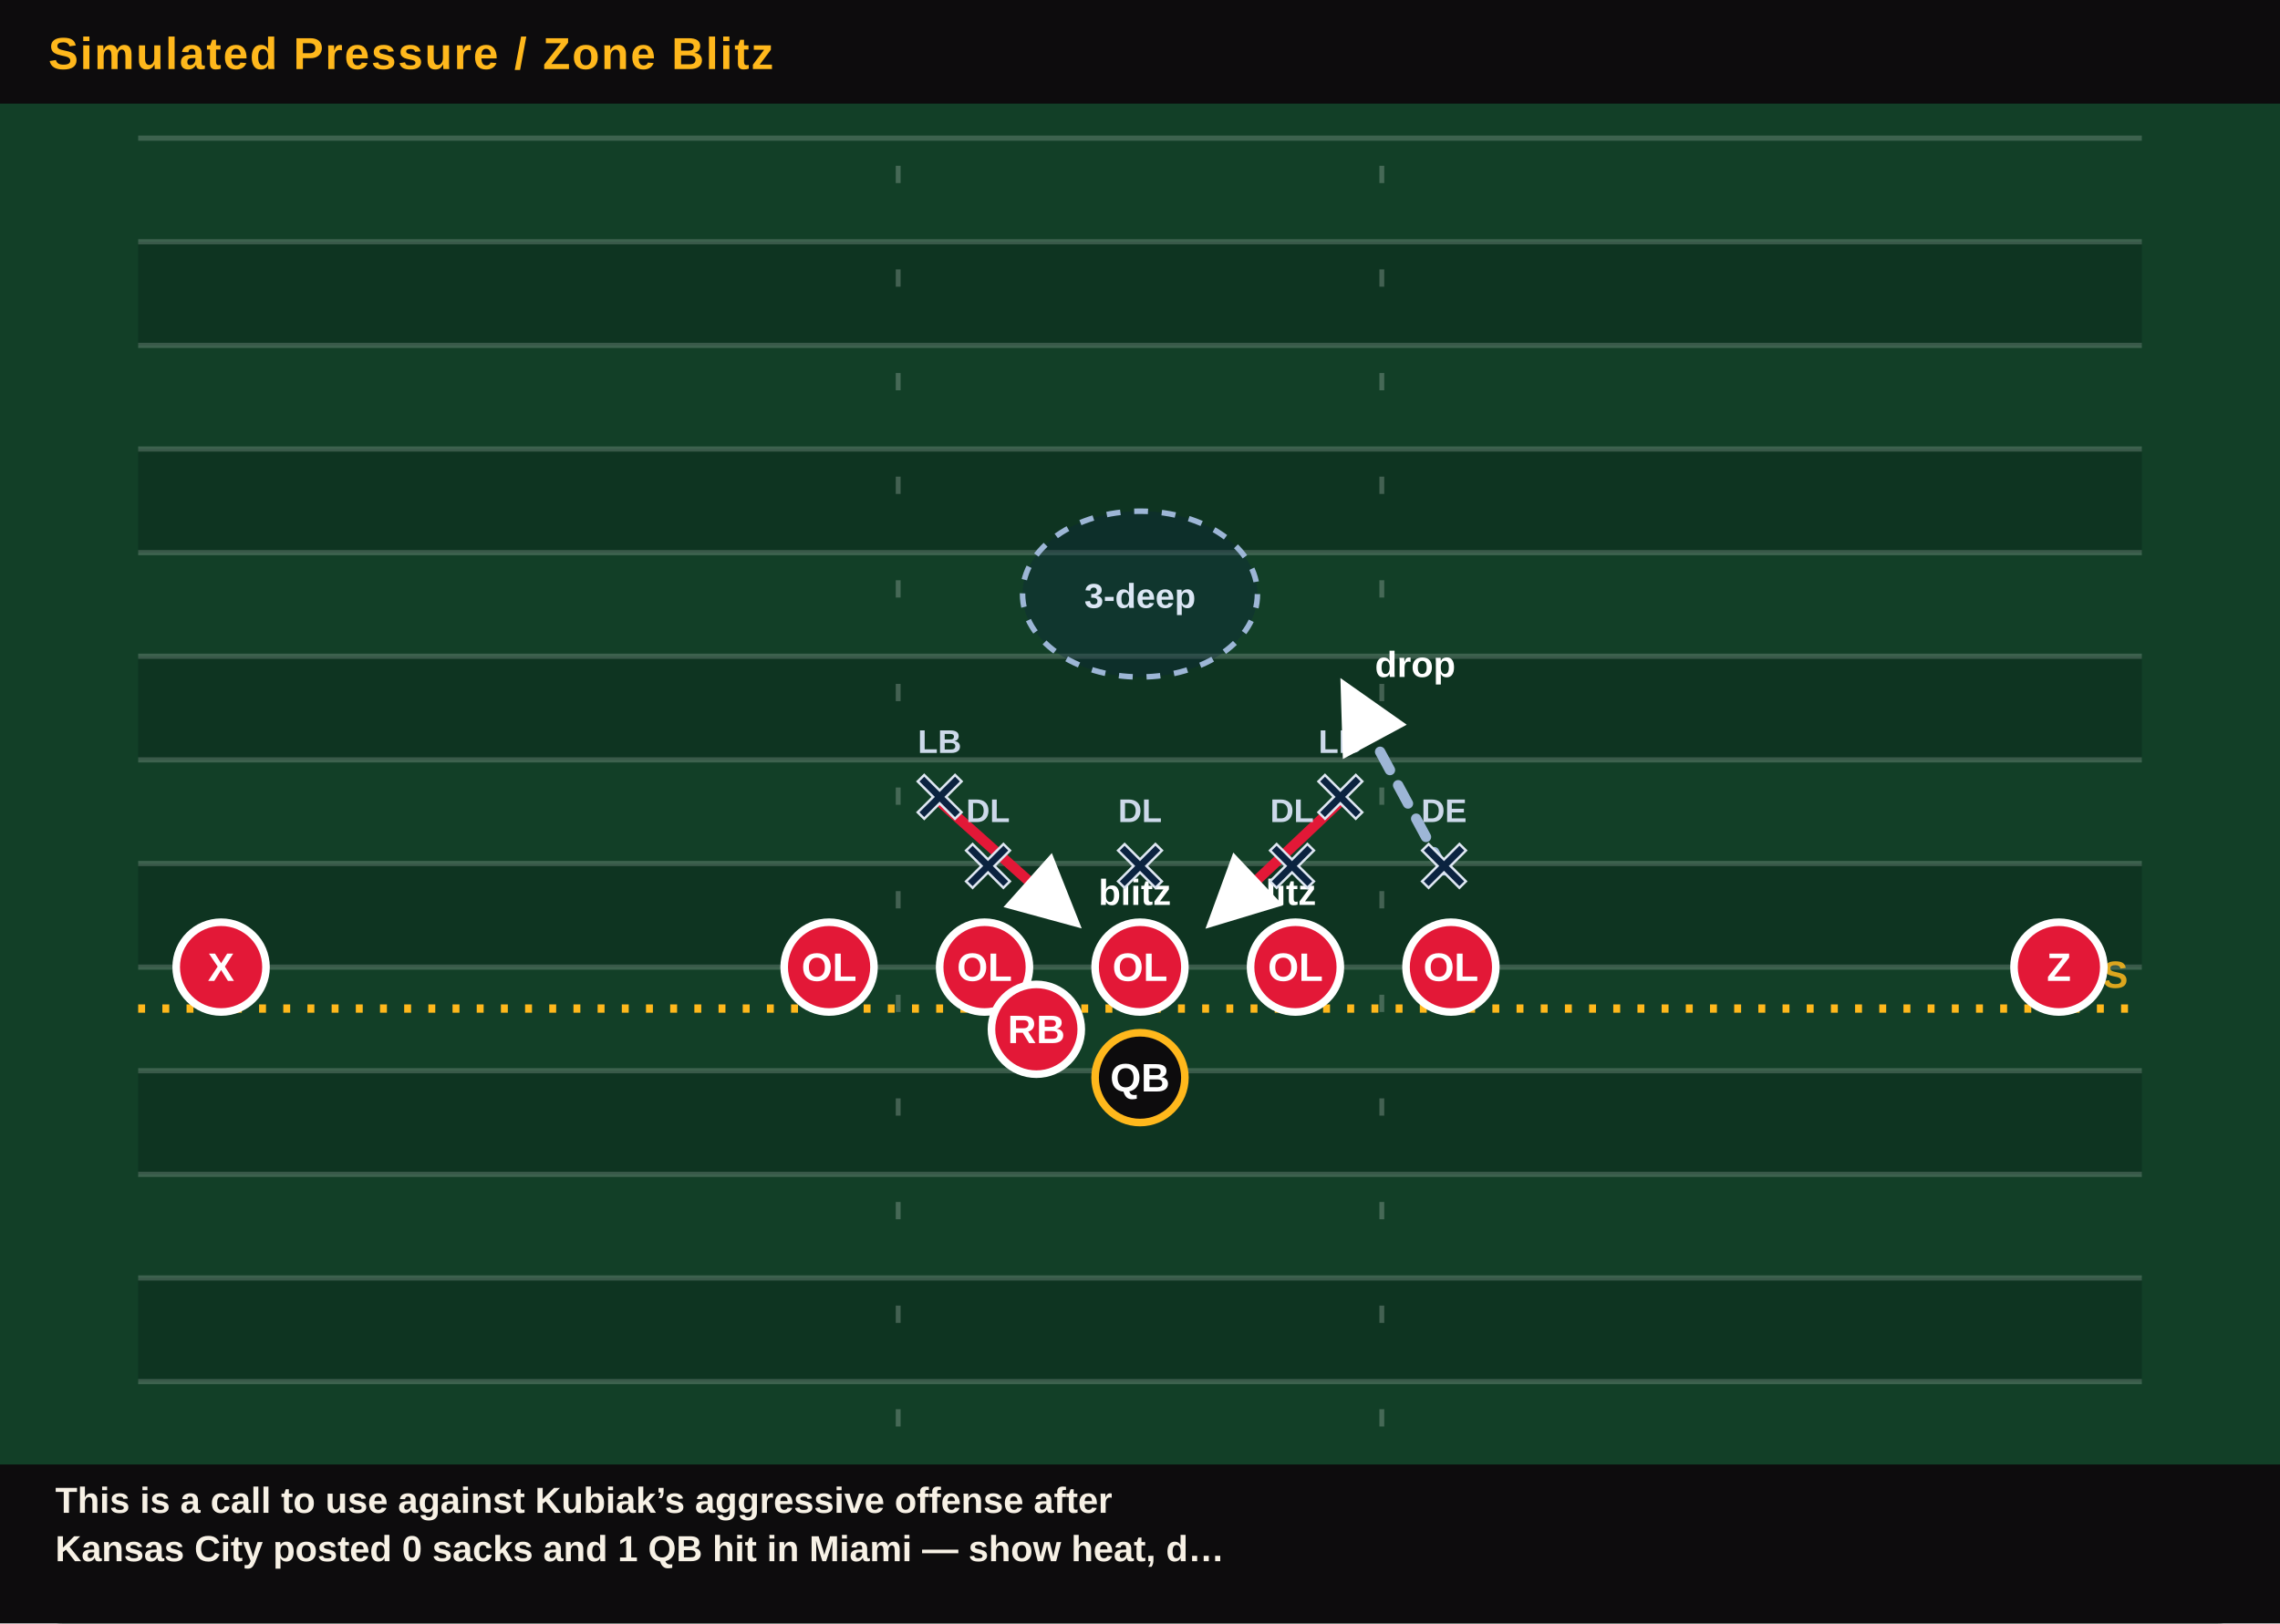
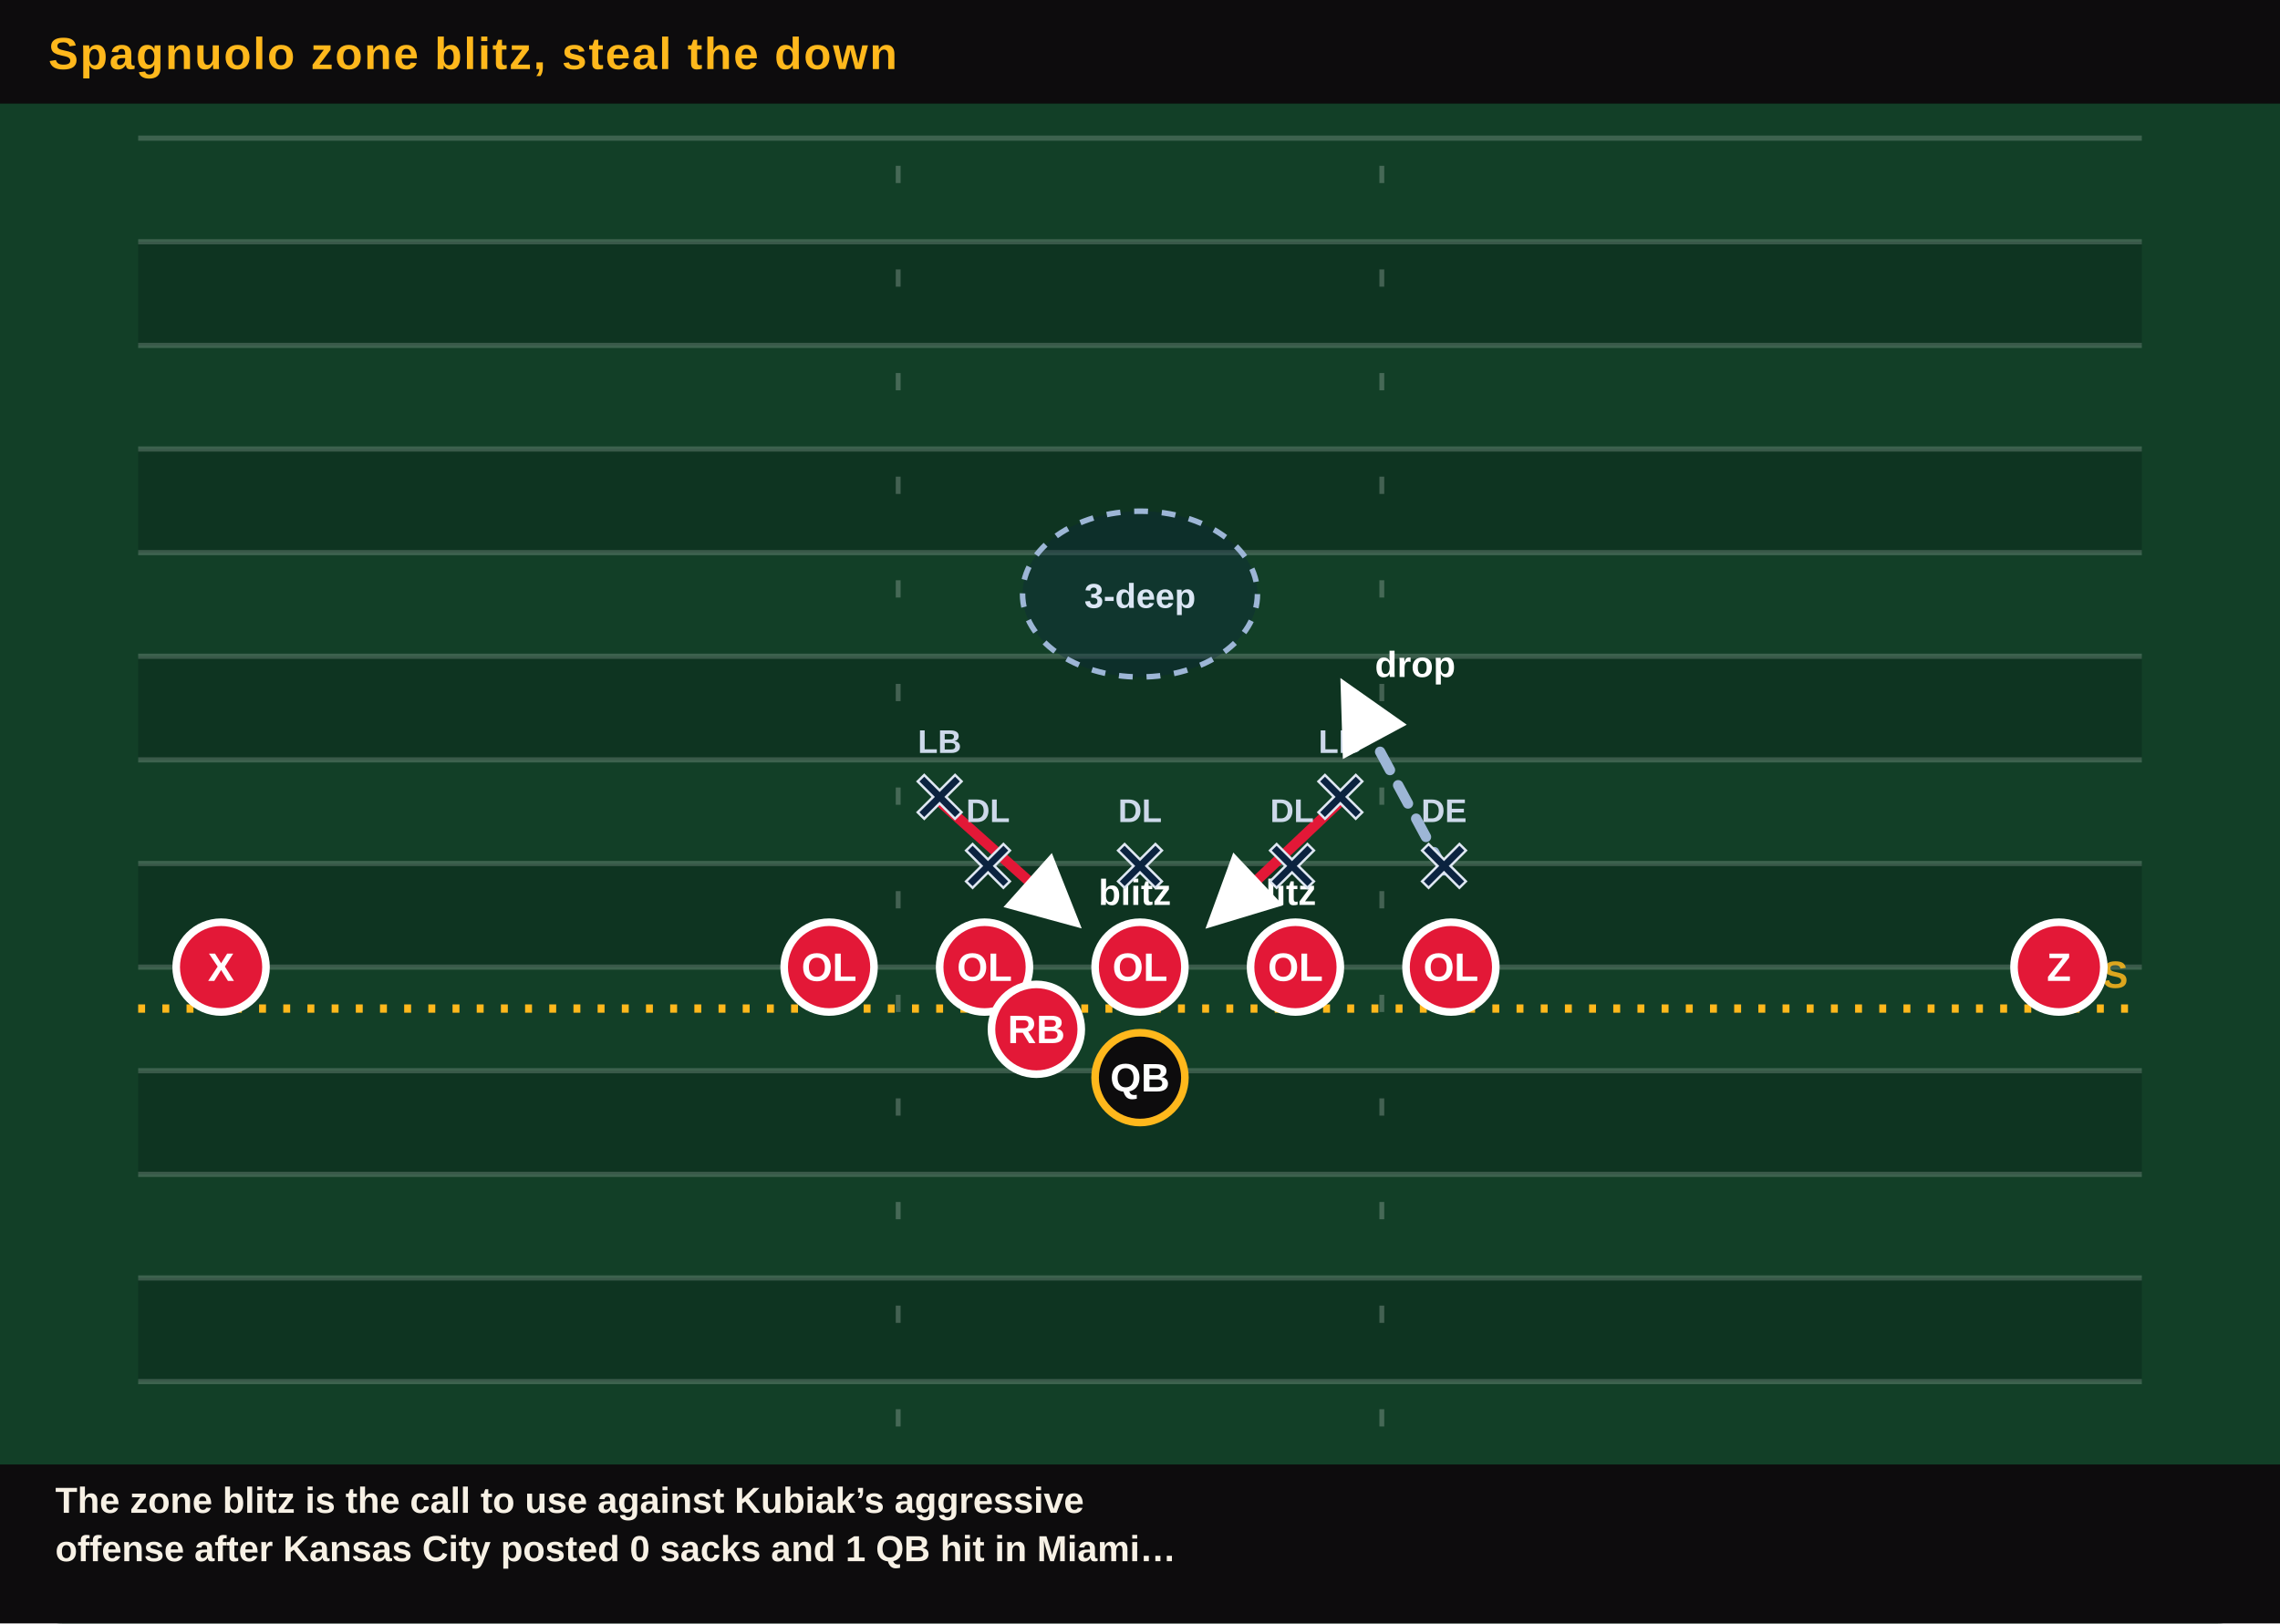
- <svg xmlns="http://www.w3.org/2000/svg" viewBox="0 0 660 470" role="img" aria-label="Simulated Pressure / Zone Blitz — This is a call to use against Kubiak’s aggressive offense after Kansas City posted 0 sacks and 1 QB hit in Miami — show heat, drop a lineman, make Las Vegas throw into a window Spagnuolo owns." width="660" height="470">
+ <svg xmlns="http://www.w3.org/2000/svg" viewBox="0 0 660 470" role="img" aria-label="Spagnuolo zone blitz, steal the down — The zone blitz is the call to use against Kubiak’s aggressive offense after Kansas City posted 0 sacks and 1 QB hit in Miami — show heat, drop a lineman, make Las Vegas throw to a window Spagnuolo owns." width="660" height="470">
  <defs>
    <marker id="arrow" viewBox="0 0 10 10" refX="8" refY="5" markerWidth="7" markerHeight="7" orient="auto-start-reverse">
      <path d="M0 0 L10 5 L0 10 z" fill="#ffffff" />
    </marker>
    <marker id="arrow-gold" viewBox="0 0 10 10" refX="8" refY="5" markerWidth="7" markerHeight="7" orient="auto-start-reverse">
      <path d="M0 0 L10 5 L0 10 z" fill="#ffb81c" />
    </marker>
  </defs>
  <rect x="0" y="0" width="660" height="470" rx="18" fill="#123f27" />
  <rect x="40" y="70" width="580" height="30" fill="#0e3421" />
  <rect x="40" y="130" width="580" height="30" fill="#0e3421" />
  <rect x="40" y="190" width="580" height="30" fill="#0e3421" />
  <rect x="40" y="250" width="580" height="30" fill="#0e3421" />
  <rect x="40" y="310" width="580" height="30" fill="#0e3421" />
  <rect x="40" y="370" width="580" height="30" fill="#0e3421" />
  <line x1="40" y1="40" x2="620" y2="40" stroke="rgba(255,255,255,.18)" stroke-width="1.5" />
  <line x1="40" y1="70" x2="620" y2="70" stroke="rgba(255,255,255,.18)" stroke-width="1.5" />
  <line x1="40" y1="100" x2="620" y2="100" stroke="rgba(255,255,255,.18)" stroke-width="1.5" />
  <line x1="40" y1="130" x2="620" y2="130" stroke="rgba(255,255,255,.18)" stroke-width="1.5" />
  <line x1="40" y1="160" x2="620" y2="160" stroke="rgba(255,255,255,.18)" stroke-width="1.5" />
  <line x1="40" y1="190" x2="620" y2="190" stroke="rgba(255,255,255,.18)" stroke-width="1.5" />
  <line x1="40" y1="220" x2="620" y2="220" stroke="rgba(255,255,255,.18)" stroke-width="1.5" />
  <line x1="40" y1="250" x2="620" y2="250" stroke="rgba(255,255,255,.18)" stroke-width="1.5" />
  <line x1="40" y1="280" x2="620" y2="280" stroke="rgba(255,255,255,.18)" stroke-width="1.5" />
  <line x1="40" y1="310" x2="620" y2="310" stroke="rgba(255,255,255,.18)" stroke-width="1.5" />
  <line x1="40" y1="340" x2="620" y2="340" stroke="rgba(255,255,255,.18)" stroke-width="1.5" />
  <line x1="40" y1="370" x2="620" y2="370" stroke="rgba(255,255,255,.18)" stroke-width="1.5" />
  <line x1="40" y1="400" x2="620" y2="400" stroke="rgba(255,255,255,.18)" stroke-width="1.5" />
  <line x1="40" y1="430" x2="620" y2="430" stroke="rgba(255,255,255,.18)" stroke-width="1.5" />
  <line x1="260" y1="48" x2="260" y2="53" stroke="rgba(255,255,255,.22)" stroke-width="1.4" />
  <line x1="260" y1="78" x2="260" y2="83" stroke="rgba(255,255,255,.22)" stroke-width="1.4" />
  <line x1="260" y1="108" x2="260" y2="113" stroke="rgba(255,255,255,.22)" stroke-width="1.4" />
  <line x1="260" y1="138" x2="260" y2="143" stroke="rgba(255,255,255,.22)" stroke-width="1.4" />
  <line x1="260" y1="168" x2="260" y2="173" stroke="rgba(255,255,255,.22)" stroke-width="1.4" />
  <line x1="260" y1="198" x2="260" y2="203" stroke="rgba(255,255,255,.22)" stroke-width="1.4" />
  <line x1="260" y1="228" x2="260" y2="233" stroke="rgba(255,255,255,.22)" stroke-width="1.4" />
  <line x1="260" y1="258" x2="260" y2="263" stroke="rgba(255,255,255,.22)" stroke-width="1.4" />
  <line x1="260" y1="288" x2="260" y2="293" stroke="rgba(255,255,255,.22)" stroke-width="1.4" />
  <line x1="260" y1="318" x2="260" y2="323" stroke="rgba(255,255,255,.22)" stroke-width="1.4" />
  <line x1="260" y1="348" x2="260" y2="353" stroke="rgba(255,255,255,.22)" stroke-width="1.4" />
  <line x1="260" y1="378" x2="260" y2="383" stroke="rgba(255,255,255,.22)" stroke-width="1.4" />
  <line x1="260" y1="408" x2="260" y2="413" stroke="rgba(255,255,255,.22)" stroke-width="1.4" />
  <line x1="400" y1="48" x2="400" y2="53" stroke="rgba(255,255,255,.22)" stroke-width="1.4" />
  <line x1="400" y1="78" x2="400" y2="83" stroke="rgba(255,255,255,.22)" stroke-width="1.4" />
  <line x1="400" y1="108" x2="400" y2="113" stroke="rgba(255,255,255,.22)" stroke-width="1.4" />
  <line x1="400" y1="138" x2="400" y2="143" stroke="rgba(255,255,255,.22)" stroke-width="1.4" />
  <line x1="400" y1="168" x2="400" y2="173" stroke="rgba(255,255,255,.22)" stroke-width="1.4" />
  <line x1="400" y1="198" x2="400" y2="203" stroke="rgba(255,255,255,.22)" stroke-width="1.4" />
  <line x1="400" y1="228" x2="400" y2="233" stroke="rgba(255,255,255,.22)" stroke-width="1.4" />
  <line x1="400" y1="258" x2="400" y2="263" stroke="rgba(255,255,255,.22)" stroke-width="1.4" />
  <line x1="400" y1="288" x2="400" y2="293" stroke="rgba(255,255,255,.22)" stroke-width="1.4" />
  <line x1="400" y1="318" x2="400" y2="323" stroke="rgba(255,255,255,.22)" stroke-width="1.4" />
  <line x1="400" y1="348" x2="400" y2="353" stroke="rgba(255,255,255,.22)" stroke-width="1.4" />
  <line x1="400" y1="378" x2="400" y2="383" stroke="rgba(255,255,255,.22)" stroke-width="1.4" />
  <line x1="400" y1="408" x2="400" y2="413" stroke="rgba(255,255,255,.22)" stroke-width="1.4" />
  <line x1="40" y1="292" x2="620" y2="292" stroke="#ffb81c" stroke-width="2.4" stroke-dasharray="2 5" />
  <text x="616" y="286" text-anchor="end" font-family="Space Grotesk, Arial, sans-serif" font-size="11" fill="#ffb81c" opacity=".85" font-weight="700">LOS</text>
  <g>
    <circle cx="240" cy="280" r="13" fill="#e31837" stroke="#fff" stroke-width="2.2" />
    <text x="240" y="284" text-anchor="middle" font-family="Space Grotesk, Arial, sans-serif" font-size="11.5" font-weight="700" fill="#fff">OL</text>
  </g>
  <g>
    <circle cx="285" cy="280" r="13" fill="#e31837" stroke="#fff" stroke-width="2.2" />
    <text x="285" y="284" text-anchor="middle" font-family="Space Grotesk, Arial, sans-serif" font-size="11.5" font-weight="700" fill="#fff">OL</text>
  </g>
  <g>
    <circle cx="330" cy="280" r="13" fill="#e31837" stroke="#fff" stroke-width="2.2" />
    <text x="330" y="284" text-anchor="middle" font-family="Space Grotesk, Arial, sans-serif" font-size="11.5" font-weight="700" fill="#fff">OL</text>
  </g>
  <g>
    <circle cx="375" cy="280" r="13" fill="#e31837" stroke="#fff" stroke-width="2.2" />
    <text x="375" y="284" text-anchor="middle" font-family="Space Grotesk, Arial, sans-serif" font-size="11.5" font-weight="700" fill="#fff">OL</text>
  </g>
  <g>
    <circle cx="420" cy="280" r="13" fill="#e31837" stroke="#fff" stroke-width="2.2" />
    <text x="420" y="284" text-anchor="middle" font-family="Space Grotesk, Arial, sans-serif" font-size="11.5" font-weight="700" fill="#fff">OL</text>
  </g>
  <g>
    <circle cx="330" cy="312" r="13" fill="#0d0c0d" stroke="#ffb81c" stroke-width="2.2" />
    <text x="330" y="316" text-anchor="middle" font-family="Space Grotesk, Arial, sans-serif" font-size="11.5" font-weight="700" fill="#fff">QB</text>
  </g>
  <g>
    <circle cx="300" cy="298" r="13" fill="#e31837" stroke="#fff" stroke-width="2.2" />
    <text x="300" y="302" text-anchor="middle" font-family="Space Grotesk, Arial, sans-serif" font-size="11.5" font-weight="700" fill="#fff">RB</text>
  </g>
  <g>
    <circle cx="64" cy="280" r="13" fill="#e31837" stroke="#fff" stroke-width="2.2" />
    <text x="64" y="284" text-anchor="middle" font-family="Space Grotesk, Arial, sans-serif" font-size="11.5" font-weight="700" fill="#fff">X</text>
  </g>
  <g>
    <circle cx="596" cy="280" r="13" fill="#e31837" stroke="#fff" stroke-width="2.2" />
    <text x="596" y="284" text-anchor="middle" font-family="Space Grotesk, Arial, sans-serif" font-size="11.5" font-weight="700" fill="#fff">Z</text>
  </g>
  <path d="M 272 232 L 310 266" fill="none" stroke="#e31837" stroke-width="3" stroke-linecap="round" stroke-linejoin="round" marker-end="url(#arrow)" />
  <text x="318" y="262" font-family="Space Grotesk, Arial, sans-serif" font-size="10.5" font-weight="700" fill="#fff">blitz</text>
  <path d="M 388 232 L 352 266" fill="none" stroke="#e31837" stroke-width="3" stroke-linecap="round" stroke-linejoin="round" marker-end="url(#arrow)" />
  <text x="360" y="262" font-family="Space Grotesk, Arial, sans-serif" font-size="10.5" font-weight="700" fill="#fff">blitz</text>
  <g>
    <text x="272" y="238" text-anchor="middle" font-family="Space Grotesk, Arial, sans-serif" font-size="20" font-weight="800" fill="#0b2340" stroke="#dfe7f2" stroke-width="1.4" paint-order="stroke">✕</text>
    <text x="272" y="218" text-anchor="middle" font-family="Space Grotesk, Arial, sans-serif" font-size="9.5" font-weight="700" fill="#cdd9ea">LB</text>
  </g>
  <g>
    <text x="388" y="238" text-anchor="middle" font-family="Space Grotesk, Arial, sans-serif" font-size="20" font-weight="800" fill="#0b2340" stroke="#dfe7f2" stroke-width="1.4" paint-order="stroke">✕</text>
    <text x="388" y="218" text-anchor="middle" font-family="Space Grotesk, Arial, sans-serif" font-size="9.5" font-weight="700" fill="#cdd9ea">LB</text>
  </g>
  <g>
    <text x="286" y="258" text-anchor="middle" font-family="Space Grotesk, Arial, sans-serif" font-size="20" font-weight="800" fill="#0b2340" stroke="#dfe7f2" stroke-width="1.4" paint-order="stroke">✕</text>
    <text x="286" y="238" text-anchor="middle" font-family="Space Grotesk, Arial, sans-serif" font-size="9.5" font-weight="700" fill="#cdd9ea">DL</text>
  </g>
  <g>
    <text x="330" y="258" text-anchor="middle" font-family="Space Grotesk, Arial, sans-serif" font-size="20" font-weight="800" fill="#0b2340" stroke="#dfe7f2" stroke-width="1.4" paint-order="stroke">✕</text>
    <text x="330" y="238" text-anchor="middle" font-family="Space Grotesk, Arial, sans-serif" font-size="9.5" font-weight="700" fill="#cdd9ea">DL</text>
  </g>
  <g>
    <text x="374" y="258" text-anchor="middle" font-family="Space Grotesk, Arial, sans-serif" font-size="20" font-weight="800" fill="#0b2340" stroke="#dfe7f2" stroke-width="1.4" paint-order="stroke">✕</text>
    <text x="374" y="238" text-anchor="middle" font-family="Space Grotesk, Arial, sans-serif" font-size="9.5" font-weight="700" fill="#cdd9ea">DL</text>
  </g>
  <path d="M 418 252 L 390 200" fill="none" stroke="#9db6d6" stroke-width="3" stroke-linecap="round" stroke-linejoin="round" marker-end="url(#arrow)" stroke-dasharray="6 5" />
  <text x="398" y="196" font-family="Space Grotesk, Arial, sans-serif" font-size="10.5" font-weight="700" fill="#fff">drop</text>
  <g>
    <text x="418" y="258" text-anchor="middle" font-family="Space Grotesk, Arial, sans-serif" font-size="20" font-weight="800" fill="#0b2340" stroke="#dfe7f2" stroke-width="1.4" paint-order="stroke">✕</text>
    <text x="418" y="238" text-anchor="middle" font-family="Space Grotesk, Arial, sans-serif" font-size="9.5" font-weight="700" fill="#cdd9ea">DE</text>
  </g>
  <ellipse cx="330" cy="172" rx="34" ry="24" fill="rgba(11,35,64,.30)" stroke="#9db6d6" stroke-width="1.6" stroke-dasharray="4 4" />
  <text x="330" y="176" text-anchor="middle" font-family="Space Grotesk, Arial, sans-serif" font-size="10" font-weight="700" fill="#dbe6f4">3-deep</text>
  <rect x="0" y="0" width="660" height="30" rx="0" fill="#0d0c0d" />
-   <text x="14" y="20" font-family="Space Grotesk, Arial, sans-serif" font-size="13" font-weight="800" fill="#ffb81c" letter-spacing=".04em">Simulated Pressure / Zone Blitz</text>
+   <text x="14" y="20" font-family="Space Grotesk, Arial, sans-serif" font-size="13" font-weight="800" fill="#ffb81c" letter-spacing=".04em">Spagnuolo zone blitz, steal the down</text>
  <rect x="0" y="424" width="660" height="46" fill="#0d0c0d" />
-   <text x="16" y="438" font-family="Space Grotesk, Arial, sans-serif" font-size="10.5" font-weight="600" fill="#f7f1e5">This is a call to use against Kubiak’s aggressive offense after</text>
-   <text x="16" y="452" font-family="Space Grotesk, Arial, sans-serif" font-size="10.5" font-weight="600" fill="#f7f1e5">Kansas City posted 0 sacks and 1 QB hit in Miami — show heat, d…</text>
+   <text x="16" y="438" font-family="Space Grotesk, Arial, sans-serif" font-size="10.5" font-weight="600" fill="#f7f1e5">The zone blitz is the call to use against Kubiak’s aggressive</text>
+   <text x="16" y="452" font-family="Space Grotesk, Arial, sans-serif" font-size="10.5" font-weight="600" fill="#f7f1e5">offense after Kansas City posted 0 sacks and 1 QB hit in Miami…</text>
</svg>
